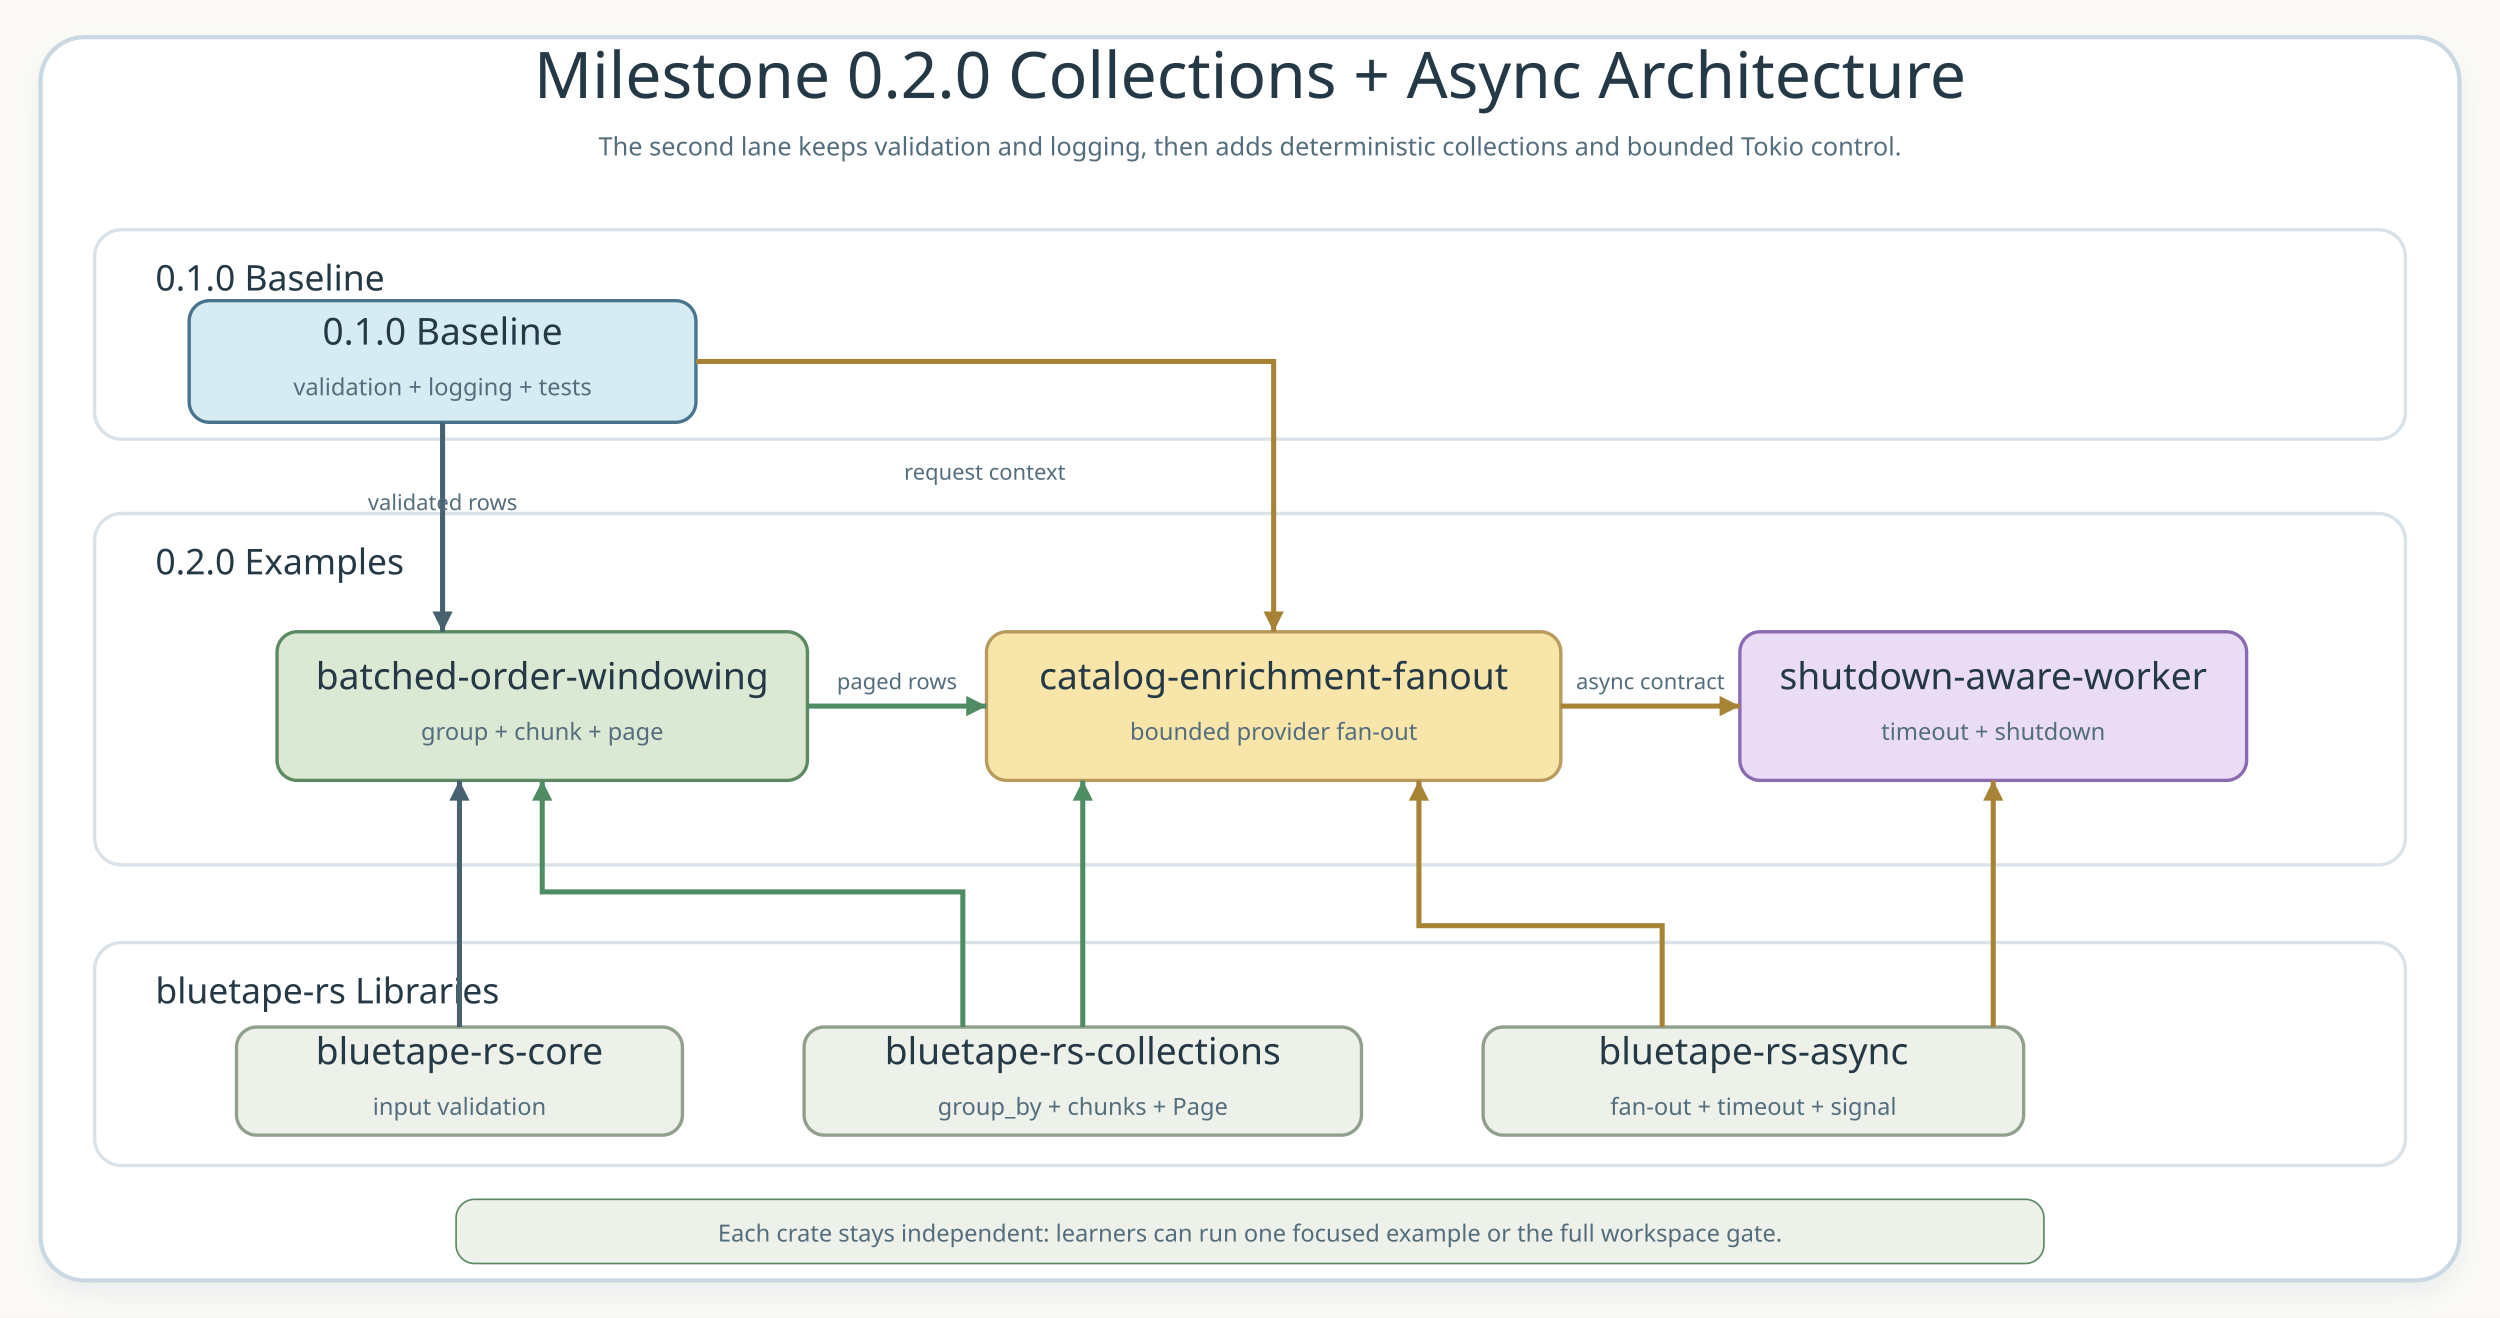
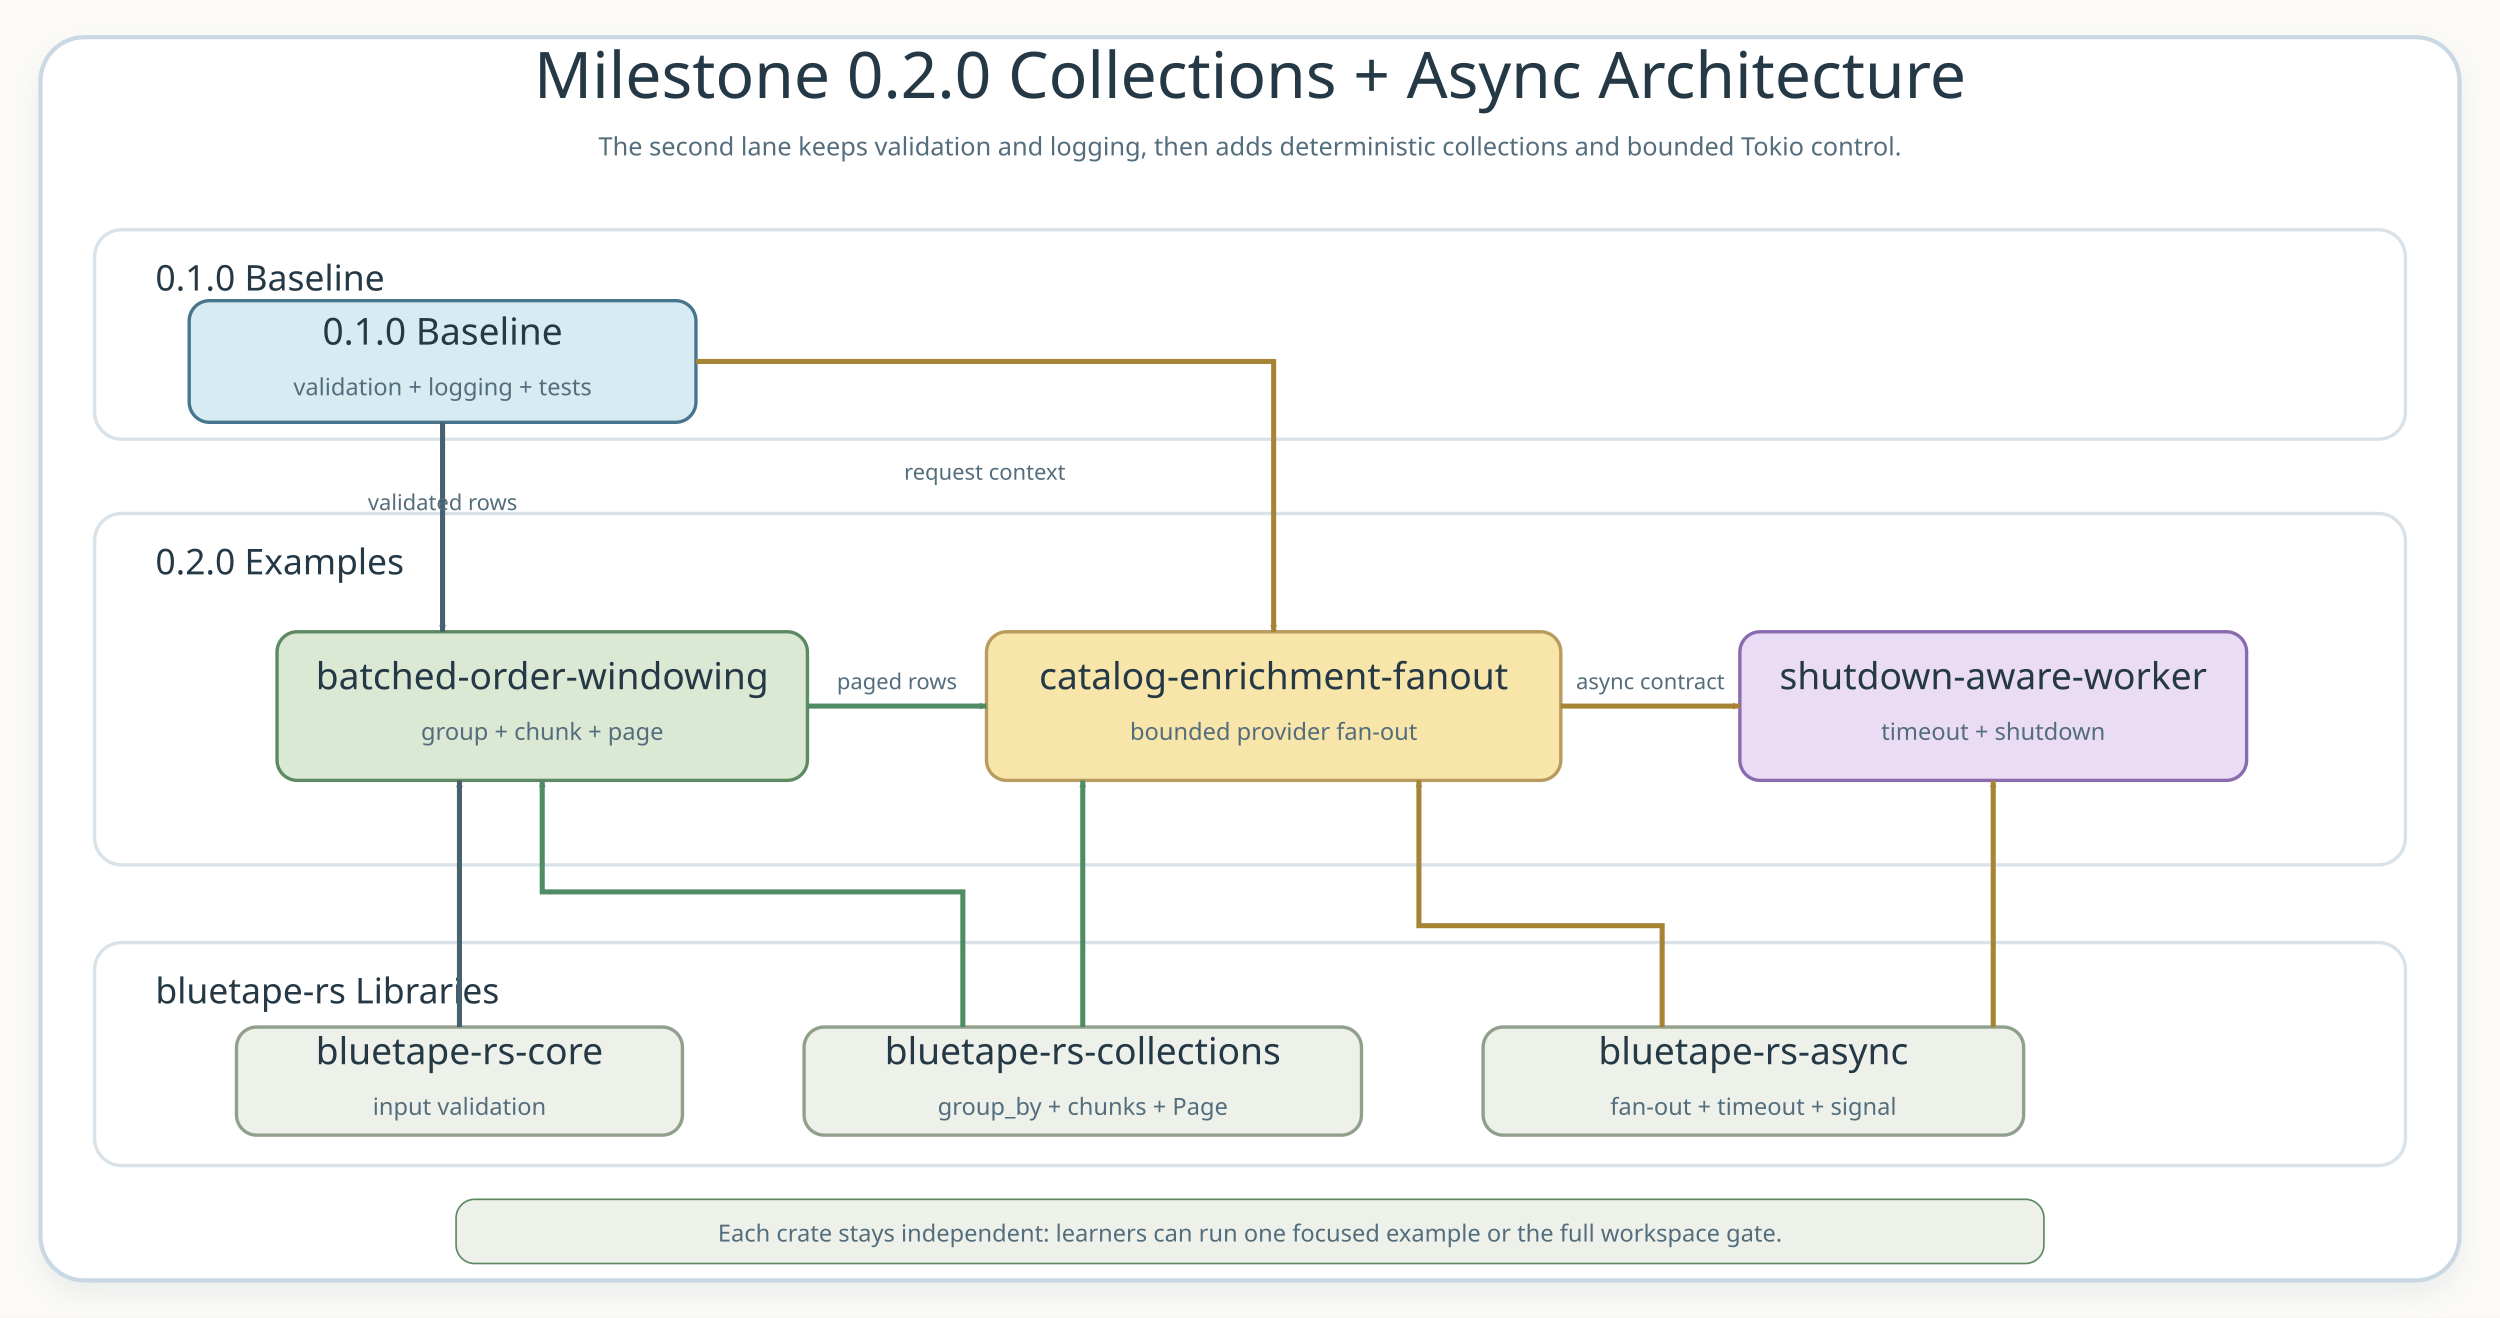
<svg xmlns="http://www.w3.org/2000/svg" width="1480" height="780" viewBox="0 0 1480 780" role="img" aria-labelledby="title desc">
  <defs>
    <filter id="frame-shadow" x="-10%" y="-10%" width="120%" height="120%">
      <feDropShadow dx="0" dy="8" stdDeviation="7" flood-color="#b7c7d1" flood-opacity="0.22" />
    </filter>
-     <marker id="arrow-main" viewBox="0 0 5 5" markerWidth="5" markerHeight="5" refX="4.5" refY="2.5" orient="auto">
-       <path d="M 0.5 0.5 L 4.5 2.5 L 0.5 4.5 Z" fill="#47616f" />
+     <marker id="arrow-main" viewBox="0 0 10 10" markerWidth="10" markerHeight="10" refX="4.5" refY="2.5" orient="auto" markerUnits="userSpaceOnUse" data-role="secondary" data-tip-direction="positive-x">
+       <path d="M 0.5 0.5 L 4.5 2.5 L 0.5 4.5 Z" fill="#47616f" stroke-dasharray="none" />
    </marker>
-     <marker id="arrow-success" viewBox="0 0 5 5" markerWidth="5" markerHeight="5" refX="4.5" refY="2.5" orient="auto">
-       <path d="M 0.5 0.5 L 4.5 2.5 L 0.5 4.5 Z" fill="#4f8b63" />
+     <marker id="arrow-success" viewBox="0 0 10 10" markerWidth="10" markerHeight="10" refX="4.5" refY="2.5" orient="auto" markerUnits="userSpaceOnUse" data-role="secondary" data-tip-direction="positive-x">
+       <path d="M 0.5 0.5 L 4.5 2.5 L 0.5 4.5 Z" fill="#4f8b63" stroke-dasharray="none" />
    </marker>
-     <marker id="arrow-error" viewBox="0 0 5 5" markerWidth="5" markerHeight="5" refX="4.5" refY="2.5" orient="auto">
-       <path d="M 0.5 0.5 L 4.5 2.5 L 0.5 4.5 Z" fill="#b95f7a" />
+     <marker id="arrow-error" viewBox="0 0 10 10" markerWidth="10" markerHeight="10" refX="4.5" refY="2.5" orient="auto" markerUnits="userSpaceOnUse" data-role="secondary" data-tip-direction="positive-x">
+       <path d="M 0.5 0.5 L 4.5 2.5 L 0.5 4.5 Z" fill="#b95f7a" stroke-dasharray="none" />
    </marker>
-     <marker id="arrow-amber" viewBox="0 0 5 5" markerWidth="5" markerHeight="5" refX="4.5" refY="2.5" orient="auto">
-       <path d="M 0.5 0.5 L 4.5 2.5 L 0.5 4.5 Z" fill="#a78335" />
+     <marker id="arrow-amber" viewBox="0 0 10 10" markerWidth="10" markerHeight="10" refX="4.5" refY="2.5" orient="auto" markerUnits="userSpaceOnUse" data-role="secondary" data-tip-direction="positive-x">
+       <path d="M 0.5 0.5 L 4.5 2.5 L 0.5 4.5 Z" fill="#a78335" stroke-dasharray="none" />
    </marker>
    <style>
      @font-face { font-family: 'Architects Daughter'; src: url('file:///Users/debop/Library/Fonts/ArchitectsDaughter-Regular.ttf') format('truetype'); }
      @font-face { font-family: 'Comic Mono'; src: url('file:///Users/debop/Library/Fonts/ComicMono.ttf') format('truetype'); }
      .title { font-family: 'Architects Daughter'; font-size: 38px; fill: #243845; }
      .subtitle, .detail, .route-label, .footer { font-family: 'Comic Mono'; fill: #536d7d; }
      .subtitle { font-size: 15px; }
      .card-title, .band-label { font-family: 'Architects Daughter'; fill: #243845; }
      .card-title { font-size: 22px; }
      .band-label { font-size: 21px; }
      .detail { font-size: 14px; }
      .route-label { font-size: 13px; }
      .footer { font-size: 14px; }
      .band { fill: #ffffff; stroke: #d8e2e8; stroke-width: 2; rx: 16; }
      .line-main { fill: none; stroke: #47616f; stroke-width: 3; marker-end: url(#arrow-main); }
      .line-success { fill: none; stroke: #4f8b63; stroke-width: 3; marker-end: url(#arrow-success); }
      .line-error { fill: none; stroke: #b95f7a; stroke-width: 3; marker-end: url(#arrow-error); }
      .line-amber { fill: none; stroke: #a78335; stroke-width: 3; marker-end: url(#arrow-amber); }
    </style>
  </defs>
  <rect width="1480" height="780" fill="#fbfaf6" />
  <rect x="24" y="22" width="1432" height="736" rx="26" fill="#ffffff" stroke="#c9d8e2" stroke-width="2.5" filter="url(#frame-shadow)" />
  <text class="title" x="740" y="58" text-anchor="middle">Milestone 0.2.0 Collections + Async Architecture</text>
  <text class="subtitle" x="740" y="92" text-anchor="middle">The second lane keeps validation and logging, then adds deterministic collections and bounded Tokio control.</text>
  <rect class="band" x="56" y="136" width="1368" height="124" />
  <text class="band-label" x="92" y="172">0.1.0 Baseline</text>
  <rect class="band" x="56" y="304" width="1368" height="208" />
  <text class="band-label" x="92" y="340">0.2.0 Examples</text>
  <rect class="band" x="56" y="558" width="1368" height="132" />
  <text class="band-label" x="92" y="594">bluetape-rs Libraries</text>
  <g id="baseline">
    <rect x="112" y="178" width="300" height="72" rx="12" fill="#d7ecf2" stroke="#48758d" stroke-width="2" />
    <text class="card-title" x="262" y="204" text-anchor="middle">0.1.0 Baseline</text>
    <text class="detail" x="262" y="234" text-anchor="middle">validation + logging + tests</text>
  </g>
  <g id="windowing">
    <rect x="164" y="374" width="314" height="88" rx="12" fill="#dbe8d4" stroke="#5d8a62" stroke-width="2" />
    <text class="card-title" x="321" y="408" text-anchor="middle">batched-order-windowing</text>
    <text class="detail" x="321" y="438" text-anchor="middle">group + chunk + page</text>
  </g>
  <g id="catalog">
    <rect x="584" y="374" width="340" height="88" rx="12" fill="#f7e5aa" stroke="#b99b5d" stroke-width="2" />
    <text class="card-title" x="754" y="408" text-anchor="middle">catalog-enrichment-fanout</text>
    <text class="detail" x="754" y="438" text-anchor="middle">bounded provider fan-out</text>
  </g>
  <g id="worker">
    <rect x="1030" y="374" width="300" height="88" rx="12" fill="#eadcf5" stroke="#8a6bb0" stroke-width="2" />
    <text class="card-title" x="1180" y="408" text-anchor="middle">shutdown-aware-worker</text>
    <text class="detail" x="1180" y="438" text-anchor="middle">timeout + shutdown</text>
  </g>
  <g id="core">
    <rect x="140" y="608" width="264" height="64" rx="12" fill="#edf1e9" stroke="#91a08c" stroke-width="2" />
    <text class="card-title" x="272" y="630" text-anchor="middle">bluetape-rs-core</text>
    <text class="detail" x="272" y="660" text-anchor="middle">input validation</text>
  </g>
  <g id="collections">
    <rect x="476" y="608" width="330" height="64" rx="12" fill="#edf1e9" stroke="#91a08c" stroke-width="2" />
    <text class="card-title" x="641" y="630" text-anchor="middle">bluetape-rs-collections</text>
    <text class="detail" x="641" y="660" text-anchor="middle">group_by + chunks + Page</text>
  </g>
  <g id="async">
    <rect x="878" y="608" width="320" height="64" rx="12" fill="#edf1e9" stroke="#91a08c" stroke-width="2" />
    <text class="card-title" x="1038" y="630" text-anchor="middle">bluetape-rs-async</text>
    <text class="detail" x="1038" y="660" text-anchor="middle">fan-out + timeout + signal</text>
  </g>
  <path class="line-main" d="M 262 250 L 262 374" />
  <text class="route-label" x="262" y="302" text-anchor="middle">validated rows</text>
  <path class="line-amber" d="M 412 214 L 754 214 L 754 374" />
  <text class="route-label" x="583" y="284" text-anchor="middle">request context</text>
  <path class="line-success" d="M 478 418 L 584 418" />
  <text class="route-label" x="531" y="408" text-anchor="middle">paged rows</text>
  <path class="line-amber" d="M 924 418 L 1030 418" />
  <text class="route-label" x="977" y="408" text-anchor="middle">async contract</text>
  <path class="line-main" d="M 272 608 L 272 462" />
  <path class="line-success" d="M 570 608 L 570 528 L 321 528 L 321 462" />
  <path class="line-success" d="M 641 608 L 641 462" />
  <path class="line-amber" d="M 984 608 L 984 548 L 840 548 L 840 462" />
  <path class="line-amber" d="M 1180 608 L 1180 462" />
  <rect x="270" y="710" width="940" height="38" rx="11" fill="#edf1e9" stroke="#5d8a62" />
  <text class="footer" x="740" y="735" text-anchor="middle">Each crate stays independent: learners can run one focused example or the full workspace gate.</text>
</svg>
